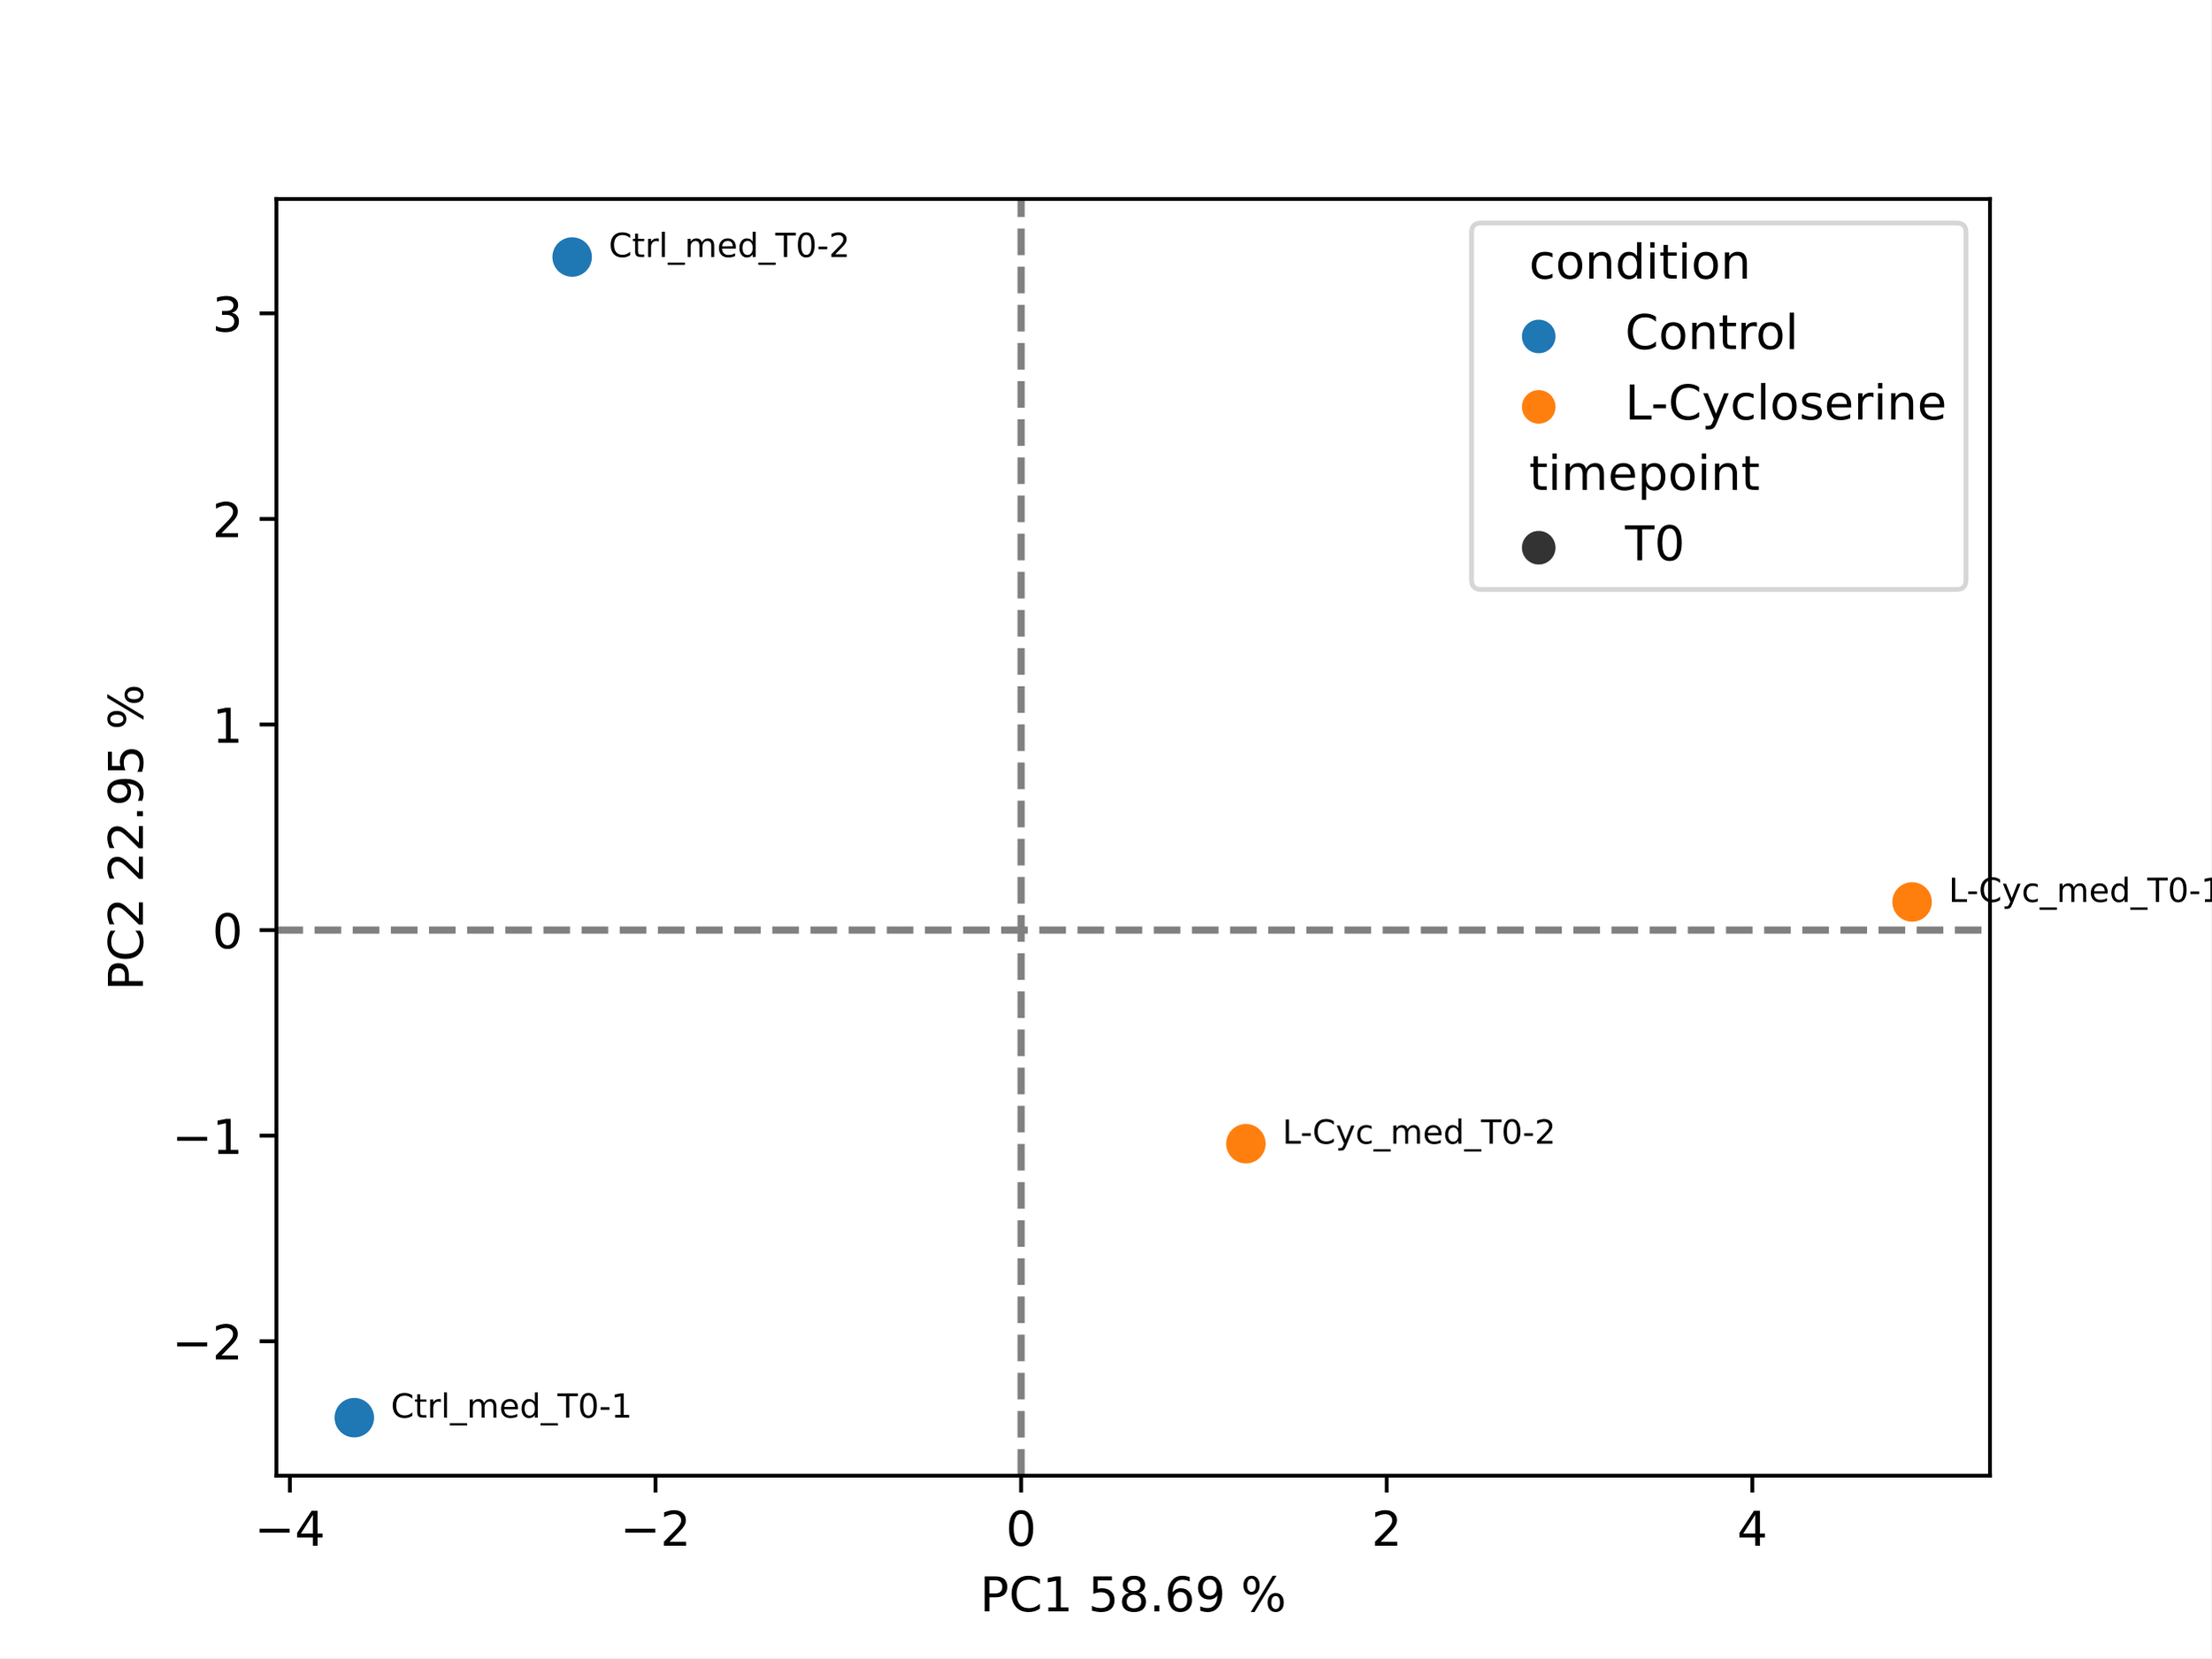
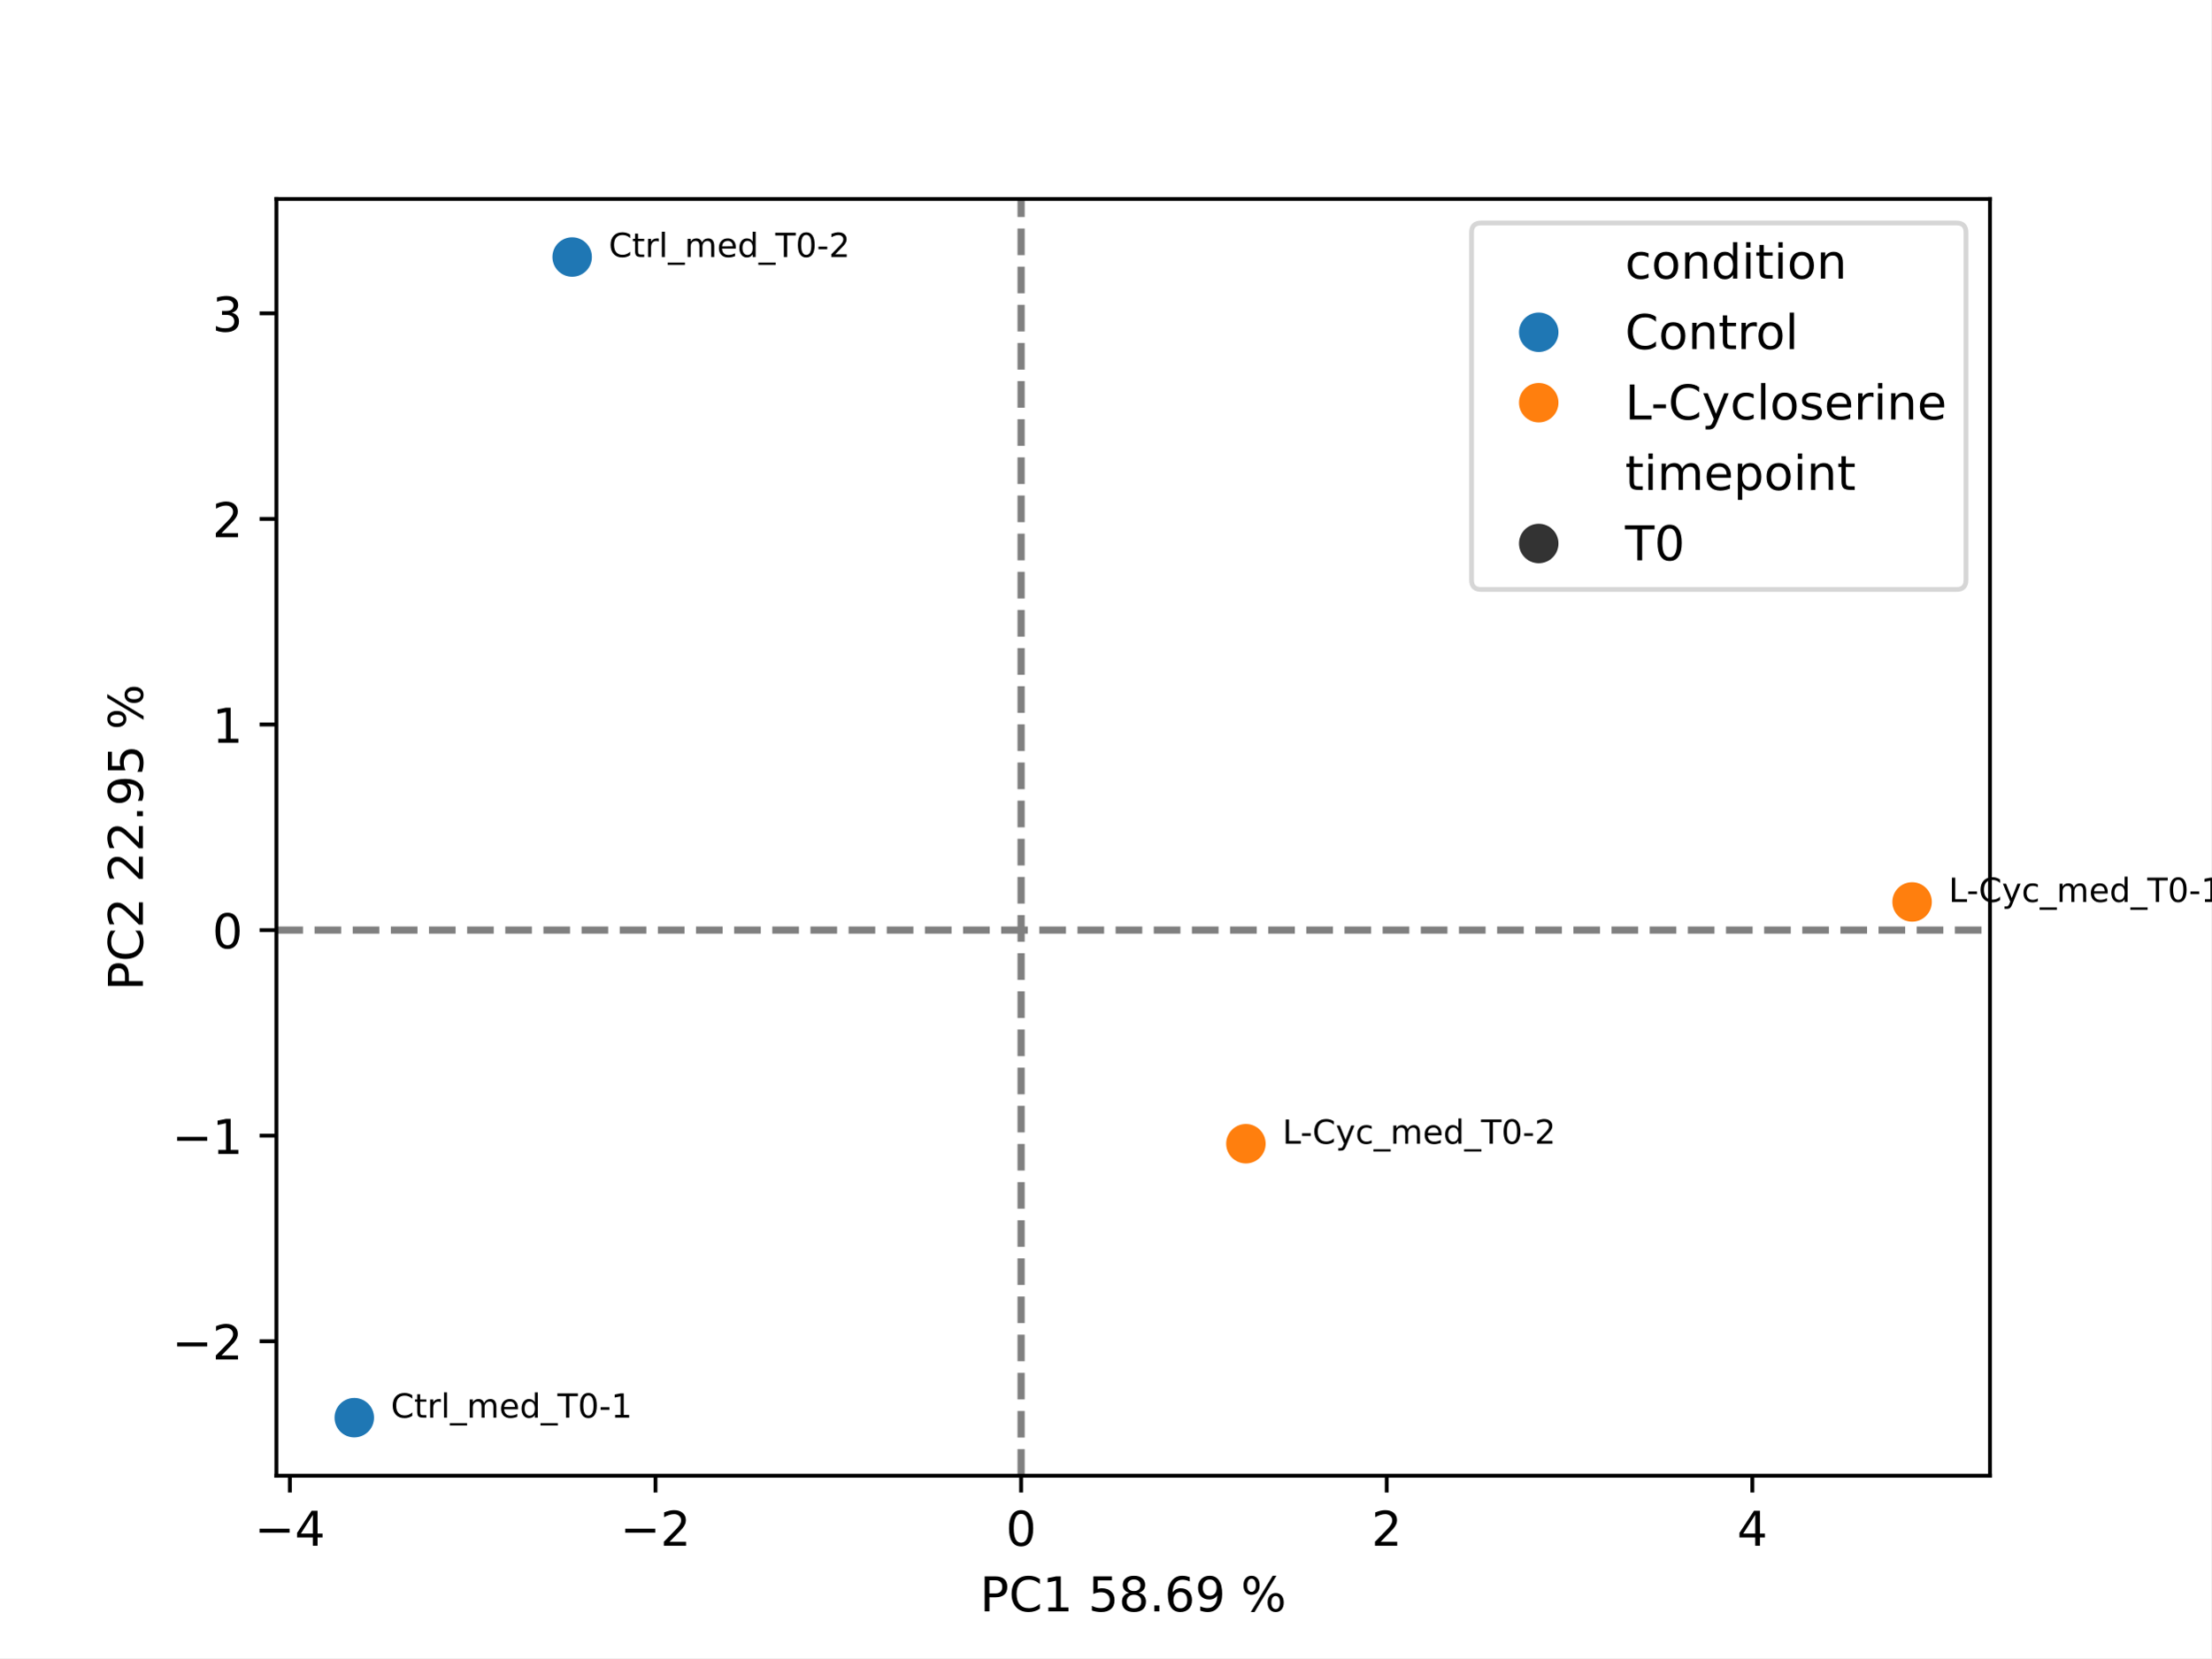
<svg xmlns="http://www.w3.org/2000/svg" xmlns:xlink="http://www.w3.org/1999/xlink" width="460.8pt" height="345.6pt" viewBox="0 0 460.8 345.6" version="1.1">
  <defs>
    <style type="text/css">*{stroke-linejoin: round; stroke-linecap: butt}</style>
  </defs>
  <g id="figure_1">
    <g id="patch_1">
      <path d="M 0 345.6  L 460.8 345.6  L 460.8 0  L 0 0  z " style="fill: #ffffff" />
    </g>
    <g id="axes_1">
      <g id="patch_2">
        <path d="M 57.6 307.584  L 414.72 307.584  L 414.72 41.472  L 57.6 41.472  z " style="fill: #ffffff" />
      </g>
-       <g id="PathCollection_1" />
-       <g id="PathCollection_2" />
-       <g id="PathCollection_3" />
      <g id="line2d_1">
-         <path d="M 57.6 193.859  L 414.72 193.859  " clip-path="url(#p72f2c9fe88)" style="fill: none; stroke-dasharray: 5.55,2.4; stroke-dashoffset: 0; stroke: #808080; stroke-width: 1.5" />
+         <path d="M 57.6 193.859  L 414.72 193.859  " clip-path="url(#pc58fddc43c)" style="fill: none; stroke-dasharray: 5.55,2.4; stroke-dashoffset: 0; stroke: #808080; stroke-width: 1.5" />
      </g>
      <g id="line2d_2">
-         <path d="M 212.801 307.584  L 212.801 41.472  " clip-path="url(#p72f2c9fe88)" style="fill: none; stroke-dasharray: 5.55,2.4; stroke-dashoffset: 0; stroke: #808080; stroke-width: 1.5" />
+         <path d="M 212.801 307.584  L 212.801 41.472  " clip-path="url(#pc58fddc43c)" style="fill: none; stroke-dasharray: 5.55,2.4; stroke-dashoffset: 0; stroke: #808080; stroke-width: 1.5" />
      </g>
      <g id="matplotlib.axis_1">
        <g id="xtick_1">
          <g id="line2d_3">
            <defs>
-               <path id="m4f2665ef0f" d="M 0 0  L 0 3.5  " style="stroke: #000000; stroke-width: 0.8" />
-             </defs>
-             <g>
-               <use xlink:href="#m4f2665ef0f" x="60.405" y="307.584" style="stroke: #000000; stroke-width: 0.8" />
+               <path id="m8f6fc56424" d="M 0 0  L 0 3.5  " style="stroke: #000000; stroke-width: 0.8" />
+             </defs>
+             <g>
+               <use xlink:href="#m8f6fc56424" x="60.405" y="307.584" style="stroke: #000000; stroke-width: 0.8" />
            </g>
          </g>
          <g id="text_1">
            <g transform="translate(53.03356 322.1824) scale(0.1 -0.1)">
              <defs>
                <path id="DejaVuSans-2212" d="M 678 2272  L 4684 2272  L 4684 1741  L 678 1741  L 678 2272  z " transform="scale(0.015625)" />
                <path id="DejaVuSans-34" d="M 2419 4116  L 825 1625  L 2419 1625  L 2419 4116  z M 2253 4666  L 3047 4666  L 3047 1625  L 3713 1625  L 3713 1100  L 3047 1100  L 3047 0  L 2419 0  L 2419 1100  L 313 1100  L 313 1709  L 2253 4666  z " transform="scale(0.015625)" />
              </defs>
              <use xlink:href="#DejaVuSans-2212" />
              <use xlink:href="#DejaVuSans-34" x="83.789" />
            </g>
          </g>
        </g>
        <g id="xtick_2">
          <g id="line2d_4">
            <g>
-               <use xlink:href="#m4f2665ef0f" x="136.603" y="307.584" style="stroke: #000000; stroke-width: 0.8" />
+               <use xlink:href="#m8f6fc56424" x="136.603" y="307.584" style="stroke: #000000; stroke-width: 0.8" />
            </g>
          </g>
          <g id="text_2">
            <g transform="translate(129.2318 322.1824) scale(0.1 -0.1)">
              <defs>
                <path id="DejaVuSans-32" d="M 1228 531  L 3431 531  L 3431 0  L 469 0  L 469 531  Q 828 903 1448 1529  Q 2069 2156 2228 2338  Q 2531 2678 2651 2914  Q 2772 3150 2772 3378  Q 2772 3750 2511 3984  Q 2250 4219 1831 4219  Q 1534 4219 1204 4116  Q 875 4013 500 3803  L 500 4441  Q 881 4594 1212 4672  Q 1544 4750 1819 4750  Q 2544 4750 2975 4387  Q 3406 4025 3406 3419  Q 3406 3131 3298 2873  Q 3191 2616 2906 2266  Q 2828 2175 2409 1742  Q 1991 1309 1228 531  z " transform="scale(0.015625)" />
              </defs>
              <use xlink:href="#DejaVuSans-2212" />
              <use xlink:href="#DejaVuSans-32" x="83.789" />
            </g>
          </g>
        </g>
        <g id="xtick_3">
          <g id="line2d_5">
            <g>
-               <use xlink:href="#m4f2665ef0f" x="212.801" y="307.584" style="stroke: #000000; stroke-width: 0.8" />
+               <use xlink:href="#m8f6fc56424" x="212.801" y="307.584" style="stroke: #000000; stroke-width: 0.8" />
            </g>
          </g>
          <g id="text_3">
            <g transform="translate(209.6199 322.1824) scale(0.1 -0.1)">
              <defs>
                <path id="DejaVuSans-30" d="M 2034 4250  Q 1547 4250 1301 3770  Q 1056 3291 1056 2328  Q 1056 1369 1301 889  Q 1547 409 2034 409  Q 2525 409 2770 889  Q 3016 1369 3016 2328  Q 3016 3291 2770 3770  Q 2525 4250 2034 4250  z M 2034 4750  Q 2819 4750 3233 4129  Q 3647 3509 3647 2328  Q 3647 1150 3233 529  Q 2819 -91 2034 -91  Q 1250 -91 836 529  Q 422 1150 422 2328  Q 422 3509 836 4129  Q 1250 4750 2034 4750  z " transform="scale(0.015625)" />
              </defs>
              <use xlink:href="#DejaVuSans-30" />
            </g>
          </g>
        </g>
        <g id="xtick_4">
          <g id="line2d_6">
            <g>
-               <use xlink:href="#m4f2665ef0f" x="288.999" y="307.584" style="stroke: #000000; stroke-width: 0.8" />
+               <use xlink:href="#m8f6fc56424" x="288.999" y="307.584" style="stroke: #000000; stroke-width: 0.8" />
            </g>
          </g>
          <g id="text_4">
            <g transform="translate(285.8181 322.1824) scale(0.1 -0.1)">
              <use xlink:href="#DejaVuSans-32" />
            </g>
          </g>
        </g>
        <g id="xtick_5">
          <g id="line2d_7">
            <g>
-               <use xlink:href="#m4f2665ef0f" x="365.198" y="307.584" style="stroke: #000000; stroke-width: 0.8" />
+               <use xlink:href="#m8f6fc56424" x="365.198" y="307.584" style="stroke: #000000; stroke-width: 0.8" />
            </g>
          </g>
          <g id="text_5">
            <g transform="translate(362.0164 322.1824) scale(0.1 -0.1)">
              <use xlink:href="#DejaVuSans-34" />
            </g>
          </g>
        </g>
        <g id="text_6">
          <g transform="translate(204.2295 335.8606) scale(0.1 -0.1)">
            <defs>
              <path id="DejaVuSans-50" d="M 1259 4147  L 1259 2394  L 2053 2394  Q 2494 2394 2734 2622  Q 2975 2850 2975 3272  Q 2975 3691 2734 3919  Q 2494 4147 2053 4147  L 1259 4147  z M 628 4666  L 2053 4666  Q 2838 4666 3239 4311  Q 3641 3956 3641 3272  Q 3641 2581 3239 2228  Q 2838 1875 2053 1875  L 1259 1875  L 1259 0  L 628 0  L 628 4666  z " transform="scale(0.015625)" />
              <path id="DejaVuSans-43" d="M 4122 4306  L 4122 3641  Q 3803 3938 3442 4084  Q 3081 4231 2675 4231  Q 1875 4231 1450 3742  Q 1025 3253 1025 2328  Q 1025 1406 1450 917  Q 1875 428 2675 428  Q 3081 428 3442 575  Q 3803 722 4122 1019  L 4122 359  Q 3791 134 3420 21  Q 3050 -91 2638 -91  Q 1578 -91 968 557  Q 359 1206 359 2328  Q 359 3453 968 4101  Q 1578 4750 2638 4750  Q 3056 4750 3426 4639  Q 3797 4528 4122 4306  z " transform="scale(0.015625)" />
              <path id="DejaVuSans-31" d="M 794 531  L 1825 531  L 1825 4091  L 703 3866  L 703 4441  L 1819 4666  L 2450 4666  L 2450 531  L 3481 531  L 3481 0  L 794 0  L 794 531  z " transform="scale(0.015625)" />
              <path id="DejaVuSans-20" transform="scale(0.015625)" />
              <path id="DejaVuSans-35" d="M 691 4666  L 3169 4666  L 3169 4134  L 1269 4134  L 1269 2991  Q 1406 3038 1543 3061  Q 1681 3084 1819 3084  Q 2600 3084 3056 2656  Q 3513 2228 3513 1497  Q 3513 744 3044 326  Q 2575 -91 1722 -91  Q 1428 -91 1123 -41  Q 819 9 494 109  L 494 744  Q 775 591 1075 516  Q 1375 441 1709 441  Q 2250 441 2565 725  Q 2881 1009 2881 1497  Q 2881 1984 2565 2268  Q 2250 2553 1709 2553  Q 1456 2553 1204 2497  Q 953 2441 691 2322  L 691 4666  z " transform="scale(0.015625)" />
              <path id="DejaVuSans-38" d="M 2034 2216  Q 1584 2216 1326 1975  Q 1069 1734 1069 1313  Q 1069 891 1326 650  Q 1584 409 2034 409  Q 2484 409 2743 651  Q 3003 894 3003 1313  Q 3003 1734 2745 1975  Q 2488 2216 2034 2216  z M 1403 2484  Q 997 2584 770 2862  Q 544 3141 544 3541  Q 544 4100 942 4425  Q 1341 4750 2034 4750  Q 2731 4750 3128 4425  Q 3525 4100 3525 3541  Q 3525 3141 3298 2862  Q 3072 2584 2669 2484  Q 3125 2378 3379 2068  Q 3634 1759 3634 1313  Q 3634 634 3220 271  Q 2806 -91 2034 -91  Q 1263 -91 848 271  Q 434 634 434 1313  Q 434 1759 690 2068  Q 947 2378 1403 2484  z M 1172 3481  Q 1172 3119 1398 2916  Q 1625 2713 2034 2713  Q 2441 2713 2670 2916  Q 2900 3119 2900 3481  Q 2900 3844 2670 4047  Q 2441 4250 2034 4250  Q 1625 4250 1398 4047  Q 1172 3844 1172 3481  z " transform="scale(0.015625)" />
              <path id="DejaVuSans-2e" d="M 684 794  L 1344 794  L 1344 0  L 684 0  L 684 794  z " transform="scale(0.015625)" />
              <path id="DejaVuSans-36" d="M 2113 2584  Q 1688 2584 1439 2293  Q 1191 2003 1191 1497  Q 1191 994 1439 701  Q 1688 409 2113 409  Q 2538 409 2786 701  Q 3034 994 3034 1497  Q 3034 2003 2786 2293  Q 2538 2584 2113 2584  z M 3366 4563  L 3366 3988  Q 3128 4100 2886 4159  Q 2644 4219 2406 4219  Q 1781 4219 1451 3797  Q 1122 3375 1075 2522  Q 1259 2794 1537 2939  Q 1816 3084 2150 3084  Q 2853 3084 3261 2657  Q 3669 2231 3669 1497  Q 3669 778 3244 343  Q 2819 -91 2113 -91  Q 1303 -91 875 529  Q 447 1150 447 2328  Q 447 3434 972 4092  Q 1497 4750 2381 4750  Q 2619 4750 2861 4703  Q 3103 4656 3366 4563  z " transform="scale(0.015625)" />
              <path id="DejaVuSans-39" d="M 703 97  L 703 672  Q 941 559 1184 500  Q 1428 441 1663 441  Q 2288 441 2617 861  Q 2947 1281 2994 2138  Q 2813 1869 2534 1725  Q 2256 1581 1919 1581  Q 1219 1581 811 2004  Q 403 2428 403 3163  Q 403 3881 828 4315  Q 1253 4750 1959 4750  Q 2769 4750 3195 4129  Q 3622 3509 3622 2328  Q 3622 1225 3098 567  Q 2575 -91 1691 -91  Q 1453 -91 1209 -44  Q 966 3 703 97  z M 1959 2075  Q 2384 2075 2632 2365  Q 2881 2656 2881 3163  Q 2881 3666 2632 3958  Q 2384 4250 1959 4250  Q 1534 4250 1286 3958  Q 1038 3666 1038 3163  Q 1038 2656 1286 2365  Q 1534 2075 1959 2075  z " transform="scale(0.015625)" />
              <path id="DejaVuSans-25" d="M 4653 2053  Q 4381 2053 4226 1822  Q 4072 1591 4072 1178  Q 4072 772 4226 539  Q 4381 306 4653 306  Q 4919 306 5073 539  Q 5228 772 5228 1178  Q 5228 1588 5073 1820  Q 4919 2053 4653 2053  z M 4653 2450  Q 5147 2450 5437 2106  Q 5728 1763 5728 1178  Q 5728 594 5436 251  Q 5144 -91 4653 -91  Q 4153 -91 3862 251  Q 3572 594 3572 1178  Q 3572 1766 3864 2108  Q 4156 2450 4653 2450  z M 1428 4353  Q 1159 4353 1004 4120  Q 850 3888 850 3481  Q 850 3069 1003 2837  Q 1156 2606 1428 2606  Q 1700 2606 1854 2837  Q 2009 3069 2009 3481  Q 2009 3884 1853 4118  Q 1697 4353 1428 4353  z M 4250 4750  L 4750 4750  L 1831 -91  L 1331 -91  L 4250 4750  z M 1428 4750  Q 1922 4750 2215 4408  Q 2509 4066 2509 3481  Q 2509 2891 2217 2550  Q 1925 2209 1428 2209  Q 931 2209 642 2551  Q 353 2894 353 3481  Q 353 4063 643 4406  Q 934 4750 1428 4750  z " transform="scale(0.015625)" />
            </defs>
            <use xlink:href="#DejaVuSans-50" />
            <use xlink:href="#DejaVuSans-43" x="60.303" />
            <use xlink:href="#DejaVuSans-31" x="130.127" />
            <use xlink:href="#DejaVuSans-20" x="193.75" />
            <use xlink:href="#DejaVuSans-35" x="225.537" />
            <use xlink:href="#DejaVuSans-38" x="289.16" />
            <use xlink:href="#DejaVuSans-2e" x="352.783" />
            <use xlink:href="#DejaVuSans-36" x="384.57" />
            <use xlink:href="#DejaVuSans-39" x="448.193" />
            <use xlink:href="#DejaVuSans-20" x="511.816" />
            <use xlink:href="#DejaVuSans-25" x="543.604" />
          </g>
        </g>
      </g>
      <g id="matplotlib.axis_2">
        <g id="ytick_1">
          <g id="line2d_8">
            <defs>
-               <path id="mf1ead764c1" d="M 0 0  L -3.5 0  " style="stroke: #000000; stroke-width: 0.8" />
-             </defs>
-             <g>
-               <use xlink:href="#mf1ead764c1" x="57.6" y="279.562" style="stroke: #000000; stroke-width: 0.8" />
+               <path id="md445a45183" d="M 0 0  L -3.5 0  " style="stroke: #000000; stroke-width: 0.8" />
+             </defs>
+             <g>
+               <use xlink:href="#md445a45183" x="57.6" y="279.562" style="stroke: #000000; stroke-width: 0.8" />
            </g>
          </g>
          <g id="text_7">
            <g transform="translate(35.85781 283.3615) scale(0.1 -0.1)">
              <use xlink:href="#DejaVuSans-2212" />
              <use xlink:href="#DejaVuSans-32" x="83.789" />
            </g>
          </g>
        </g>
        <g id="ytick_2">
          <g id="line2d_9">
            <g>
-               <use xlink:href="#mf1ead764c1" x="57.6" y="236.711" style="stroke: #000000; stroke-width: 0.8" />
+               <use xlink:href="#md445a45183" x="57.6" y="236.711" style="stroke: #000000; stroke-width: 0.8" />
            </g>
          </g>
          <g id="text_8">
            <g transform="translate(35.85781 240.5099) scale(0.1 -0.1)">
              <use xlink:href="#DejaVuSans-2212" />
              <use xlink:href="#DejaVuSans-31" x="83.789" />
            </g>
          </g>
        </g>
        <g id="ytick_3">
          <g id="line2d_10">
            <g>
-               <use xlink:href="#mf1ead764c1" x="57.6" y="193.859" style="stroke: #000000; stroke-width: 0.8" />
+               <use xlink:href="#md445a45183" x="57.6" y="193.859" style="stroke: #000000; stroke-width: 0.8" />
            </g>
          </g>
          <g id="text_9">
            <g transform="translate(44.2375 197.6583) scale(0.1 -0.1)">
              <use xlink:href="#DejaVuSans-30" />
            </g>
          </g>
        </g>
        <g id="ytick_4">
          <g id="line2d_11">
            <g>
-               <use xlink:href="#mf1ead764c1" x="57.6" y="151.008" style="stroke: #000000; stroke-width: 0.8" />
+               <use xlink:href="#md445a45183" x="57.6" y="151.008" style="stroke: #000000; stroke-width: 0.8" />
            </g>
          </g>
          <g id="text_10">
            <g transform="translate(44.2375 154.8067) scale(0.1 -0.1)">
              <use xlink:href="#DejaVuSans-31" />
            </g>
          </g>
        </g>
        <g id="ytick_5">
          <g id="line2d_12">
            <g>
-               <use xlink:href="#mf1ead764c1" x="57.6" y="108.156" style="stroke: #000000; stroke-width: 0.8" />
+               <use xlink:href="#md445a45183" x="57.6" y="108.156" style="stroke: #000000; stroke-width: 0.8" />
            </g>
          </g>
          <g id="text_11">
            <g transform="translate(44.2375 111.9551) scale(0.1 -0.1)">
              <use xlink:href="#DejaVuSans-32" />
            </g>
          </g>
        </g>
        <g id="ytick_6">
          <g id="line2d_13">
            <g>
-               <use xlink:href="#mf1ead764c1" x="57.6" y="65.304" style="stroke: #000000; stroke-width: 0.8" />
+               <use xlink:href="#md445a45183" x="57.6" y="65.304" style="stroke: #000000; stroke-width: 0.8" />
            </g>
          </g>
          <g id="text_12">
            <g transform="translate(44.2375 69.10354) scale(0.1 -0.1)">
              <defs>
                <path id="DejaVuSans-33" d="M 2597 2516  Q 3050 2419 3304 2112  Q 3559 1806 3559 1356  Q 3559 666 3084 287  Q 2609 -91 1734 -91  Q 1441 -91 1130 -33  Q 819 25 488 141  L 488 750  Q 750 597 1062 519  Q 1375 441 1716 441  Q 2309 441 2620 675  Q 2931 909 2931 1356  Q 2931 1769 2642 2001  Q 2353 2234 1838 2234  L 1294 2234  L 1294 2753  L 1863 2753  Q 2328 2753 2575 2939  Q 2822 3125 2822 3475  Q 2822 3834 2567 4026  Q 2313 4219 1838 4219  Q 1578 4219 1281 4162  Q 984 4106 628 3988  L 628 4550  Q 988 4650 1302 4700  Q 1616 4750 1894 4750  Q 2613 4750 3031 4423  Q 3450 4097 3450 3541  Q 3450 3153 3228 2886  Q 3006 2619 2597 2516  z " transform="scale(0.015625)" />
              </defs>
              <use xlink:href="#DejaVuSans-33" />
            </g>
          </g>
        </g>
        <g id="text_13">
          <g transform="translate(29.77812 206.4585) rotate(-90) scale(0.1 -0.1)">
            <use xlink:href="#DejaVuSans-50" />
            <use xlink:href="#DejaVuSans-43" x="60.303" />
            <use xlink:href="#DejaVuSans-32" x="130.127" />
            <use xlink:href="#DejaVuSans-20" x="193.75" />
            <use xlink:href="#DejaVuSans-32" x="225.537" />
            <use xlink:href="#DejaVuSans-32" x="289.16" />
            <use xlink:href="#DejaVuSans-2e" x="352.783" />
            <use xlink:href="#DejaVuSans-39" x="384.57" />
            <use xlink:href="#DejaVuSans-35" x="448.193" />
            <use xlink:href="#DejaVuSans-20" x="511.816" />
            <use xlink:href="#DejaVuSans-25" x="543.604" />
          </g>
        </g>
      </g>
      <g id="patch_3">
        <path d="M 57.6 307.584  L 57.6 41.472  " style="fill: none; stroke: #000000; stroke-width: 0.8; stroke-linejoin: miter; stroke-linecap: square" />
      </g>
      <g id="patch_4">
        <path d="M 414.72 307.584  L 414.72 41.472  " style="fill: none; stroke: #000000; stroke-width: 0.8; stroke-linejoin: miter; stroke-linecap: square" />
      </g>
      <g id="patch_5">
        <path d="M 57.6 307.584  L 414.72 307.584  " style="fill: none; stroke: #000000; stroke-width: 0.8; stroke-linejoin: miter; stroke-linecap: square" />
      </g>
      <g id="patch_6">
        <path d="M 57.6 41.472  L 414.72 41.472  " style="fill: none; stroke: #000000; stroke-width: 0.8; stroke-linejoin: miter; stroke-linecap: square" />
      </g>
-       <g id="PathCollection_4">
-         <path d="M 73.833 299.96  C 75.019 299.96 76.156 299.489 76.995 298.65  C 77.834 297.812 78.305 296.674 78.305 295.488  C 78.305 294.302 77.834 293.164 76.995 292.326  C 76.156 291.487 75.019 291.016 73.833 291.016  C 72.647 291.016 71.509 291.487 70.67 292.326  C 69.832 293.164 69.361 294.302 69.361 295.488  C 69.361 296.674 69.832 297.812 70.67 298.65  C 71.509 299.489 72.647 299.96 73.833 299.96  z " clip-path="url(#p72f2c9fe88)" style="fill: #1f77b4; stroke: #ffffff; stroke-width: 0.716" />
-         <path d="M 119.235 58.04  C 120.422 58.04 121.559 57.569 122.398 56.73  C 123.236 55.892 123.708 54.754 123.708 53.568  C 123.708 52.382 123.236 51.244 122.398 50.406  C 121.559 49.567 120.422 49.096 119.235 49.096  C 118.049 49.096 116.912 49.567 116.073 50.406  C 115.235 51.244 114.763 52.382 114.763 53.568  C 114.763 54.754 115.235 55.892 116.073 56.73  C 116.912 57.569 118.049 58.04 119.235 58.04  z " clip-path="url(#p72f2c9fe88)" style="fill: #1f77b4; stroke: #ffffff; stroke-width: 0.716" />
-         <path d="M 398.487 192.465  C 399.673 192.465 400.811 191.994 401.65 191.155  C 402.488 190.316 402.959 189.179 402.959 187.993  C 402.959 186.807 402.488 185.669 401.65 184.83  C 400.811 183.992 399.673 183.521 398.487 183.521  C 397.301 183.521 396.164 183.992 395.325 184.83  C 394.486 185.669 394.015 186.807 394.015 187.993  C 394.015 189.179 394.486 190.316 395.325 191.155  C 396.164 191.994 397.301 192.465 398.487 192.465  z " clip-path="url(#p72f2c9fe88)" style="fill: #ff7f0e; stroke: #ffffff; stroke-width: 0.716" />
-         <path d="M 259.649 242.86  C 260.835 242.86 261.973 242.389 262.811 241.55  C 263.65 240.711 264.121 239.574 264.121 238.388  C 264.121 237.202 263.65 236.064 262.811 235.225  C 261.973 234.387 260.835 233.916 259.649 233.916  C 258.463 233.916 257.325 234.387 256.487 235.225  C 255.648 236.064 255.177 237.202 255.177 238.388  C 255.177 239.574 255.648 240.711 256.487 241.55  C 257.325 242.389 258.463 242.86 259.649 242.86  z " clip-path="url(#p72f2c9fe88)" style="fill: #ff7f0e; stroke: #ffffff; stroke-width: 0.716" />
-       </g>
+       <g id="PathCollection_1">
+         <path d="M 73.833 299.96  C 75.019 299.96 76.156 299.489 76.995 298.65  C 77.834 297.812 78.305 296.674 78.305 295.488  C 78.305 294.302 77.834 293.164 76.995 292.326  C 76.156 291.487 75.019 291.016 73.833 291.016  C 72.647 291.016 71.509 291.487 70.67 292.326  C 69.832 293.164 69.361 294.302 69.361 295.488  C 69.361 296.674 69.832 297.812 70.67 298.65  C 71.509 299.489 72.647 299.96 73.833 299.96  z " clip-path="url(#pc58fddc43c)" style="fill: #1f77b4; stroke: #ffffff; stroke-width: 0.716" />
+         <path d="M 119.235 58.04  C 120.422 58.04 121.559 57.569 122.398 56.73  C 123.236 55.892 123.708 54.754 123.708 53.568  C 123.708 52.382 123.236 51.244 122.398 50.406  C 121.559 49.567 120.422 49.096 119.235 49.096  C 118.049 49.096 116.912 49.567 116.073 50.406  C 115.235 51.244 114.763 52.382 114.763 53.568  C 114.763 54.754 115.235 55.892 116.073 56.73  C 116.912 57.569 118.049 58.04 119.235 58.04  z " clip-path="url(#pc58fddc43c)" style="fill: #1f77b4; stroke: #ffffff; stroke-width: 0.716" />
+         <path d="M 398.487 192.465  C 399.673 192.465 400.811 191.994 401.65 191.155  C 402.488 190.316 402.959 189.179 402.959 187.993  C 402.959 186.807 402.488 185.669 401.65 184.83  C 400.811 183.992 399.673 183.521 398.487 183.521  C 397.301 183.521 396.164 183.992 395.325 184.83  C 394.486 185.669 394.015 186.807 394.015 187.993  C 394.015 189.179 394.486 190.316 395.325 191.155  C 396.164 191.994 397.301 192.465 398.487 192.465  z " clip-path="url(#pc58fddc43c)" style="fill: #ff7f0e; stroke: #ffffff; stroke-width: 0.716" />
+         <path d="M 259.649 242.86  C 260.835 242.86 261.973 242.389 262.811 241.55  C 263.65 240.711 264.121 239.574 264.121 238.388  C 264.121 237.202 263.65 236.064 262.811 235.225  C 261.973 234.387 260.835 233.916 259.649 233.916  C 258.463 233.916 257.325 234.387 256.487 235.225  C 255.648 236.064 255.177 237.202 255.177 238.388  C 255.177 239.574 255.648 240.711 256.487 241.55  C 257.325 242.389 258.463 242.86 259.649 242.86  z " clip-path="url(#pc58fddc43c)" style="fill: #ff7f0e; stroke: #ffffff; stroke-width: 0.716" />
+       </g>
+       <g id="line2d_14" />
+       <g id="line2d_15" />
+       <g id="line2d_16" />
+       <g id="line2d_17" />
+       <g id="line2d_18" />
      <g id="text_14">
        <g transform="translate(81.45255 295.488) scale(0.0694 -0.0694)">
          <defs>
            <path id="DejaVuSans-74" d="M 1172 4494  L 1172 3500  L 2356 3500  L 2356 3053  L 1172 3053  L 1172 1153  Q 1172 725 1289 603  Q 1406 481 1766 481  L 2356 481  L 2356 0  L 1766 0  Q 1100 0 847 248  Q 594 497 594 1153  L 594 3053  L 172 3053  L 172 3500  L 594 3500  L 594 4494  L 1172 4494  z " transform="scale(0.015625)" />
            <path id="DejaVuSans-72" d="M 2631 2963  Q 2534 3019 2420 3045  Q 2306 3072 2169 3072  Q 1681 3072 1420 2755  Q 1159 2438 1159 1844  L 1159 0  L 581 0  L 581 3500  L 1159 3500  L 1159 2956  Q 1341 3275 1631 3429  Q 1922 3584 2338 3584  Q 2397 3584 2469 3576  Q 2541 3569 2628 3553  L 2631 2963  z " transform="scale(0.015625)" />
            <path id="DejaVuSans-6c" d="M 603 4863  L 1178 4863  L 1178 0  L 603 0  L 603 4863  z " transform="scale(0.015625)" />
            <path id="DejaVuSans-5f" d="M 3263 -1063  L 3263 -1509  L -63 -1509  L -63 -1063  L 3263 -1063  z " transform="scale(0.015625)" />
            <path id="DejaVuSans-6d" d="M 3328 2828  Q 3544 3216 3844 3400  Q 4144 3584 4550 3584  Q 5097 3584 5394 3201  Q 5691 2819 5691 2113  L 5691 0  L 5113 0  L 5113 2094  Q 5113 2597 4934 2840  Q 4756 3084 4391 3084  Q 3944 3084 3684 2787  Q 3425 2491 3425 1978  L 3425 0  L 2847 0  L 2847 2094  Q 2847 2600 2669 2842  Q 2491 3084 2119 3084  Q 1678 3084 1418 2786  Q 1159 2488 1159 1978  L 1159 0  L 581 0  L 581 3500  L 1159 3500  L 1159 2956  Q 1356 3278 1631 3431  Q 1906 3584 2284 3584  Q 2666 3584 2933 3390  Q 3200 3197 3328 2828  z " transform="scale(0.015625)" />
            <path id="DejaVuSans-65" d="M 3597 1894  L 3597 1613  L 953 1613  Q 991 1019 1311 708  Q 1631 397 2203 397  Q 2534 397 2845 478  Q 3156 559 3463 722  L 3463 178  Q 3153 47 2828 -22  Q 2503 -91 2169 -91  Q 1331 -91 842 396  Q 353 884 353 1716  Q 353 2575 817 3079  Q 1281 3584 2069 3584  Q 2775 3584 3186 3129  Q 3597 2675 3597 1894  z M 3022 2063  Q 3016 2534 2758 2815  Q 2500 3097 2075 3097  Q 1594 3097 1305 2825  Q 1016 2553 972 2059  L 3022 2063  z " transform="scale(0.015625)" />
            <path id="DejaVuSans-64" d="M 2906 2969  L 2906 4863  L 3481 4863  L 3481 0  L 2906 0  L 2906 525  Q 2725 213 2448 61  Q 2172 -91 1784 -91  Q 1150 -91 751 415  Q 353 922 353 1747  Q 353 2572 751 3078  Q 1150 3584 1784 3584  Q 2172 3584 2448 3432  Q 2725 3281 2906 2969  z M 947 1747  Q 947 1113 1208 752  Q 1469 391 1925 391  Q 2381 391 2643 752  Q 2906 1113 2906 1747  Q 2906 2381 2643 2742  Q 2381 3103 1925 3103  Q 1469 3103 1208 2742  Q 947 2381 947 1747  z " transform="scale(0.015625)" />
            <path id="DejaVuSans-54" d="M -19 4666  L 3928 4666  L 3928 4134  L 2272 4134  L 2272 0  L 1638 0  L 1638 4134  L -19 4134  L -19 4666  z " transform="scale(0.015625)" />
            <path id="DejaVuSans-2d" d="M 313 2009  L 1997 2009  L 1997 1497  L 313 1497  L 313 2009  z " transform="scale(0.015625)" />
          </defs>
          <use xlink:href="#DejaVuSans-43" />
          <use xlink:href="#DejaVuSans-74" x="69.824" />
          <use xlink:href="#DejaVuSans-72" x="109.033" />
          <use xlink:href="#DejaVuSans-6c" x="150.146" />
          <use xlink:href="#DejaVuSans-5f" x="177.93" />
          <use xlink:href="#DejaVuSans-6d" x="227.93" />
          <use xlink:href="#DejaVuSans-65" x="325.342" />
          <use xlink:href="#DejaVuSans-64" x="386.865" />
          <use xlink:href="#DejaVuSans-5f" x="450.342" />
          <use xlink:href="#DejaVuSans-54" x="500.342" />
          <use xlink:href="#DejaVuSans-30" x="561.426" />
          <use xlink:href="#DejaVuSans-2d" x="625.049" />
          <use xlink:href="#DejaVuSans-31" x="661.133" />
        </g>
      </g>
      <g id="text_15">
        <g transform="translate(126.8553 53.568) scale(0.0694 -0.0694)">
          <use xlink:href="#DejaVuSans-43" />
          <use xlink:href="#DejaVuSans-74" x="69.824" />
          <use xlink:href="#DejaVuSans-72" x="109.033" />
          <use xlink:href="#DejaVuSans-6c" x="150.146" />
          <use xlink:href="#DejaVuSans-5f" x="177.93" />
          <use xlink:href="#DejaVuSans-6d" x="227.93" />
          <use xlink:href="#DejaVuSans-65" x="325.342" />
          <use xlink:href="#DejaVuSans-64" x="386.865" />
          <use xlink:href="#DejaVuSans-5f" x="450.342" />
          <use xlink:href="#DejaVuSans-54" x="500.342" />
          <use xlink:href="#DejaVuSans-30" x="561.426" />
          <use xlink:href="#DejaVuSans-2d" x="625.049" />
          <use xlink:href="#DejaVuSans-32" x="661.133" />
        </g>
      </g>
      <g id="text_16">
        <g transform="translate(406.1071 187.9928) scale(0.0694 -0.0694)">
          <defs>
            <path id="DejaVuSans-4c" d="M 628 4666  L 1259 4666  L 1259 531  L 3531 531  L 3531 0  L 628 0  L 628 4666  z " transform="scale(0.015625)" />
            <path id="DejaVuSans-79" d="M 2059 -325  Q 1816 -950 1584 -1140  Q 1353 -1331 966 -1331  L 506 -1331  L 506 -850  L 844 -850  Q 1081 -850 1212 -737  Q 1344 -625 1503 -206  L 1606 56  L 191 3500  L 800 3500  L 1894 763  L 2988 3500  L 3597 3500  L 2059 -325  z " transform="scale(0.015625)" />
            <path id="DejaVuSans-63" d="M 3122 3366  L 3122 2828  Q 2878 2963 2633 3030  Q 2388 3097 2138 3097  Q 1578 3097 1268 2742  Q 959 2388 959 1747  Q 959 1106 1268 751  Q 1578 397 2138 397  Q 2388 397 2633 464  Q 2878 531 3122 666  L 3122 134  Q 2881 22 2623 -34  Q 2366 -91 2075 -91  Q 1284 -91 818 406  Q 353 903 353 1747  Q 353 2603 823 3093  Q 1294 3584 2113 3584  Q 2378 3584 2631 3529  Q 2884 3475 3122 3366  z " transform="scale(0.015625)" />
          </defs>
          <use xlink:href="#DejaVuSans-4c" />
          <use xlink:href="#DejaVuSans-2d" x="53.963" />
          <use xlink:href="#DejaVuSans-43" x="90.047" />
          <use xlink:href="#DejaVuSans-79" x="159.871" />
          <use xlink:href="#DejaVuSans-63" x="219.051" />
          <use xlink:href="#DejaVuSans-5f" x="274.031" />
          <use xlink:href="#DejaVuSans-6d" x="324.031" />
          <use xlink:href="#DejaVuSans-65" x="421.443" />
          <use xlink:href="#DejaVuSans-64" x="482.967" />
          <use xlink:href="#DejaVuSans-5f" x="546.443" />
          <use xlink:href="#DejaVuSans-54" x="596.443" />
          <use xlink:href="#DejaVuSans-30" x="657.527" />
          <use xlink:href="#DejaVuSans-2d" x="721.15" />
          <use xlink:href="#DejaVuSans-31" x="757.234" />
        </g>
      </g>
      <g id="text_17">
        <g transform="translate(267.2689 238.3877) scale(0.0694 -0.0694)">
          <use xlink:href="#DejaVuSans-4c" />
          <use xlink:href="#DejaVuSans-2d" x="53.963" />
          <use xlink:href="#DejaVuSans-43" x="90.047" />
          <use xlink:href="#DejaVuSans-79" x="159.871" />
          <use xlink:href="#DejaVuSans-63" x="219.051" />
          <use xlink:href="#DejaVuSans-5f" x="274.031" />
          <use xlink:href="#DejaVuSans-6d" x="324.031" />
          <use xlink:href="#DejaVuSans-65" x="421.443" />
          <use xlink:href="#DejaVuSans-64" x="482.967" />
          <use xlink:href="#DejaVuSans-5f" x="546.443" />
          <use xlink:href="#DejaVuSans-54" x="596.443" />
          <use xlink:href="#DejaVuSans-30" x="657.527" />
          <use xlink:href="#DejaVuSans-2d" x="721.15" />
          <use xlink:href="#DejaVuSans-32" x="757.234" />
        </g>
      </g>
      <g id="legend_1">
        <g id="patch_7">
          <path d="M 308.676 122.863  L 407.72 122.863  Q 409.72 122.863 409.72 120.863  L 409.72 48.472  Q 409.72 46.472 407.72 46.472  L 308.676 46.472  Q 306.676 46.472 306.676 48.472  L 306.676 120.863  Q 306.676 122.863 308.676 122.863  z " style="fill: #ffffff; opacity: 0.8; stroke: #cccccc; stroke-linejoin: miter" />
        </g>
+         <g id="line2d_19" />
        <g id="text_18">
-           <g transform="translate(318.6762 58.07044) scale(0.1 -0.1)">
+           <g transform="translate(338.6762 58.07044) scale(0.1 -0.1)">
            <defs>
              <path id="DejaVuSans-6f" d="M 1959 3097  Q 1497 3097 1228 2736  Q 959 2375 959 1747  Q 959 1119 1226 758  Q 1494 397 1959 397  Q 2419 397 2687 759  Q 2956 1122 2956 1747  Q 2956 2369 2687 2733  Q 2419 3097 1959 3097  z M 1959 3584  Q 2709 3584 3137 3096  Q 3566 2609 3566 1747  Q 3566 888 3137 398  Q 2709 -91 1959 -91  Q 1206 -91 779 398  Q 353 888 353 1747  Q 353 2609 779 3096  Q 1206 3584 1959 3584  z " transform="scale(0.015625)" />
              <path id="DejaVuSans-6e" d="M 3513 2113  L 3513 0  L 2938 0  L 2938 2094  Q 2938 2591 2744 2837  Q 2550 3084 2163 3084  Q 1697 3084 1428 2787  Q 1159 2491 1159 1978  L 1159 0  L 581 0  L 581 3500  L 1159 3500  L 1159 2956  Q 1366 3272 1645 3428  Q 1925 3584 2291 3584  Q 2894 3584 3203 3211  Q 3513 2838 3513 2113  z " transform="scale(0.015625)" />
              <path id="DejaVuSans-69" d="M 603 3500  L 1178 3500  L 1178 0  L 603 0  L 603 3500  z M 603 4863  L 1178 4863  L 1178 4134  L 603 4134  L 603 4863  z " transform="scale(0.015625)" />
            </defs>
            <use xlink:href="#DejaVuSans-63" />
            <use xlink:href="#DejaVuSans-6f" x="54.98" />
            <use xlink:href="#DejaVuSans-6e" x="116.162" />
            <use xlink:href="#DejaVuSans-64" x="179.541" />
            <use xlink:href="#DejaVuSans-69" x="243.018" />
            <use xlink:href="#DejaVuSans-74" x="270.801" />
            <use xlink:href="#DejaVuSans-69" x="310.01" />
            <use xlink:href="#DejaVuSans-6f" x="337.793" />
            <use xlink:href="#DejaVuSans-6e" x="398.975" />
          </g>
        </g>
-         <g id="PathCollection_5">
+         <g id="line2d_20">
          <defs>
-             <path id="me284a6b7c1" d="M 0 3  C 0.796 3 1.559 2.684 2.121 2.121  C 2.684 1.559 3 0.796 3 0  C 3 -0.796 2.684 -1.559 2.121 -2.121  C 1.559 -2.684 0.796 -3 0 -3  C -0.796 -3 -1.559 -2.684 -2.121 -2.121  C -2.684 -1.559 -3 -0.796 -3 0  C -3 0.796 -2.684 1.559 -2.121 2.121  C -1.559 2.684 -0.796 3 0 3  z " style="stroke: #1f77b4" />
+             <path id="mff86af93a4" d="M 0 4.472  C 1.186 4.472 2.324 4.001 3.162 3.162  C 4.001 2.324 4.472 1.186 4.472 0  C 4.472 -1.186 4.001 -2.324 3.162 -3.162  C 2.324 -4.001 1.186 -4.472 0 -4.472  C -1.186 -4.472 -2.324 -4.001 -3.162 -3.162  C -4.001 -2.324 -4.472 -1.186 -4.472 0  C -4.472 1.186 -4.001 2.324 -3.162 3.162  C -2.324 4.001 -1.186 4.472 0 4.472  z " style="stroke: #ffffff; stroke-width: 0.716" />
          </defs>
          <g>
-             <use xlink:href="#me284a6b7c1" x="320.676" y="70.124" style="fill: #1f77b4; stroke: #1f77b4" />
+             <use xlink:href="#mff86af93a4" x="320.676" y="69.249" style="fill: #1f77b4; stroke: #ffffff; stroke-width: 0.716" />
          </g>
        </g>
        <g id="text_19">
          <g transform="translate(338.6762 72.74856) scale(0.1 -0.1)">
            <use xlink:href="#DejaVuSans-43" />
            <use xlink:href="#DejaVuSans-6f" x="69.824" />
            <use xlink:href="#DejaVuSans-6e" x="131.006" />
            <use xlink:href="#DejaVuSans-74" x="194.385" />
            <use xlink:href="#DejaVuSans-72" x="233.594" />
            <use xlink:href="#DejaVuSans-6f" x="272.457" />
            <use xlink:href="#DejaVuSans-6c" x="333.639" />
          </g>
        </g>
-         <g id="PathCollection_6">
+         <g id="line2d_21">
          <defs>
-             <path id="m4da869cf39" d="M 0 3  C 0.796 3 1.559 2.684 2.121 2.121  C 2.684 1.559 3 0.796 3 0  C 3 -0.796 2.684 -1.559 2.121 -2.121  C 1.559 -2.684 0.796 -3 0 -3  C -0.796 -3 -1.559 -2.684 -2.121 -2.121  C -2.684 -1.559 -3 -0.796 -3 0  C -3 0.796 -2.684 1.559 -2.121 2.121  C -1.559 2.684 -0.796 3 0 3  z " style="stroke: #ff7f0e" />
+             <path id="m9bee457024" d="M 0 4.472  C 1.186 4.472 2.324 4.001 3.162 3.162  C 4.001 2.324 4.472 1.186 4.472 0  C 4.472 -1.186 4.001 -2.324 3.162 -3.162  C 2.324 -4.001 1.186 -4.472 0 -4.472  C -1.186 -4.472 -2.324 -4.001 -3.162 -3.162  C -4.001 -2.324 -4.472 -1.186 -4.472 0  C -4.472 1.186 -4.001 2.324 -3.162 3.162  C -2.324 4.001 -1.186 4.472 0 4.472  z " style="stroke: #ffffff; stroke-width: 0.716" />
          </defs>
          <g>
-             <use xlink:href="#m4da869cf39" x="320.676" y="84.802" style="fill: #ff7f0e; stroke: #ff7f0e" />
+             <use xlink:href="#m9bee457024" x="320.676" y="83.927" style="fill: #ff7f0e; stroke: #ffffff; stroke-width: 0.716" />
          </g>
        </g>
        <g id="text_20">
          <g transform="translate(338.6762 87.42669) scale(0.1 -0.1)">
            <defs>
              <path id="DejaVuSans-73" d="M 2834 3397  L 2834 2853  Q 2591 2978 2328 3040  Q 2066 3103 1784 3103  Q 1356 3103 1142 2972  Q 928 2841 928 2578  Q 928 2378 1081 2264  Q 1234 2150 1697 2047  L 1894 2003  Q 2506 1872 2764 1633  Q 3022 1394 3022 966  Q 3022 478 2636 193  Q 2250 -91 1575 -91  Q 1294 -91 989 -36  Q 684 19 347 128  L 347 722  Q 666 556 975 473  Q 1284 391 1588 391  Q 1994 391 2212 530  Q 2431 669 2431 922  Q 2431 1156 2273 1281  Q 2116 1406 1581 1522  L 1381 1569  Q 847 1681 609 1914  Q 372 2147 372 2553  Q 372 3047 722 3315  Q 1072 3584 1716 3584  Q 2034 3584 2315 3537  Q 2597 3491 2834 3397  z " transform="scale(0.015625)" />
            </defs>
            <use xlink:href="#DejaVuSans-4c" />
            <use xlink:href="#DejaVuSans-2d" x="53.963" />
            <use xlink:href="#DejaVuSans-43" x="90.047" />
            <use xlink:href="#DejaVuSans-79" x="159.871" />
            <use xlink:href="#DejaVuSans-63" x="219.051" />
            <use xlink:href="#DejaVuSans-6c" x="274.031" />
            <use xlink:href="#DejaVuSans-6f" x="301.814" />
            <use xlink:href="#DejaVuSans-73" x="362.996" />
            <use xlink:href="#DejaVuSans-65" x="415.096" />
            <use xlink:href="#DejaVuSans-72" x="476.619" />
            <use xlink:href="#DejaVuSans-69" x="517.732" />
            <use xlink:href="#DejaVuSans-6e" x="545.516" />
            <use xlink:href="#DejaVuSans-65" x="608.895" />
          </g>
        </g>
+         <g id="line2d_22" />
        <g id="text_21">
-           <g transform="translate(318.6762 102.1048) scale(0.1 -0.1)">
+           <g transform="translate(338.6762 102.1048) scale(0.1 -0.1)">
            <defs>
              <path id="DejaVuSans-70" d="M 1159 525  L 1159 -1331  L 581 -1331  L 581 3500  L 1159 3500  L 1159 2969  Q 1341 3281 1617 3432  Q 1894 3584 2278 3584  Q 2916 3584 3314 3078  Q 3713 2572 3713 1747  Q 3713 922 3314 415  Q 2916 -91 2278 -91  Q 1894 -91 1617 61  Q 1341 213 1159 525  z M 3116 1747  Q 3116 2381 2855 2742  Q 2594 3103 2138 3103  Q 1681 3103 1420 2742  Q 1159 2381 1159 1747  Q 1159 1113 1420 752  Q 1681 391 2138 391  Q 2594 391 2855 752  Q 3116 1113 3116 1747  z " transform="scale(0.015625)" />
            </defs>
            <use xlink:href="#DejaVuSans-74" />
            <use xlink:href="#DejaVuSans-69" x="39.209" />
            <use xlink:href="#DejaVuSans-6d" x="66.992" />
            <use xlink:href="#DejaVuSans-65" x="164.404" />
            <use xlink:href="#DejaVuSans-70" x="225.928" />
            <use xlink:href="#DejaVuSans-6f" x="289.404" />
            <use xlink:href="#DejaVuSans-69" x="350.586" />
            <use xlink:href="#DejaVuSans-6e" x="378.369" />
            <use xlink:href="#DejaVuSans-74" x="441.748" />
          </g>
        </g>
-         <g id="PathCollection_7">
+         <g id="line2d_23">
          <defs>
-             <path id="ma53c8981fd" d="M 0 3  C 0.796 3 1.559 2.684 2.121 2.121  C 2.684 1.559 3 0.796 3 0  C 3 -0.796 2.684 -1.559 2.121 -2.121  C 1.559 -2.684 0.796 -3 0 -3  C -0.796 -3 -1.559 -2.684 -2.121 -2.121  C -2.684 -1.559 -3 -0.796 -3 0  C -3 0.796 -2.684 1.559 -2.121 2.121  C -1.559 2.684 -0.796 3 0 3  z " style="stroke: #333333" />
+             <path id="m91a44cca6a" d="M 0 4.472  C 1.186 4.472 2.324 4.001 3.162 3.162  C 4.001 2.324 4.472 1.186 4.472 0  C 4.472 -1.186 4.001 -2.324 3.162 -3.162  C 2.324 -4.001 1.186 -4.472 0 -4.472  C -1.186 -4.472 -2.324 -4.001 -3.162 -3.162  C -4.001 -2.324 -4.472 -1.186 -4.472 0  C -4.472 1.186 -4.001 2.324 -3.162 3.162  C -2.324 4.001 -1.186 4.472 0 4.472  z " style="stroke: #ffffff; stroke-width: 0.716" />
          </defs>
          <g>
-             <use xlink:href="#ma53c8981fd" x="320.676" y="114.158" style="fill: #333333; stroke: #333333" />
+             <use xlink:href="#m91a44cca6a" x="320.676" y="113.283" style="fill: #333333; stroke: #ffffff; stroke-width: 0.716" />
          </g>
        </g>
        <g id="text_22">
          <g transform="translate(338.6762 116.7829) scale(0.1 -0.1)">
            <use xlink:href="#DejaVuSans-54" />
            <use xlink:href="#DejaVuSans-30" x="61.084" />
          </g>
        </g>
      </g>
    </g>
  </g>
  <defs>
-     <clipPath id="p72f2c9fe88">
+     <clipPath id="pc58fddc43c">
      <rect x="57.6" y="41.472" width="357.12" height="266.112" />
    </clipPath>
  </defs>
</svg>
